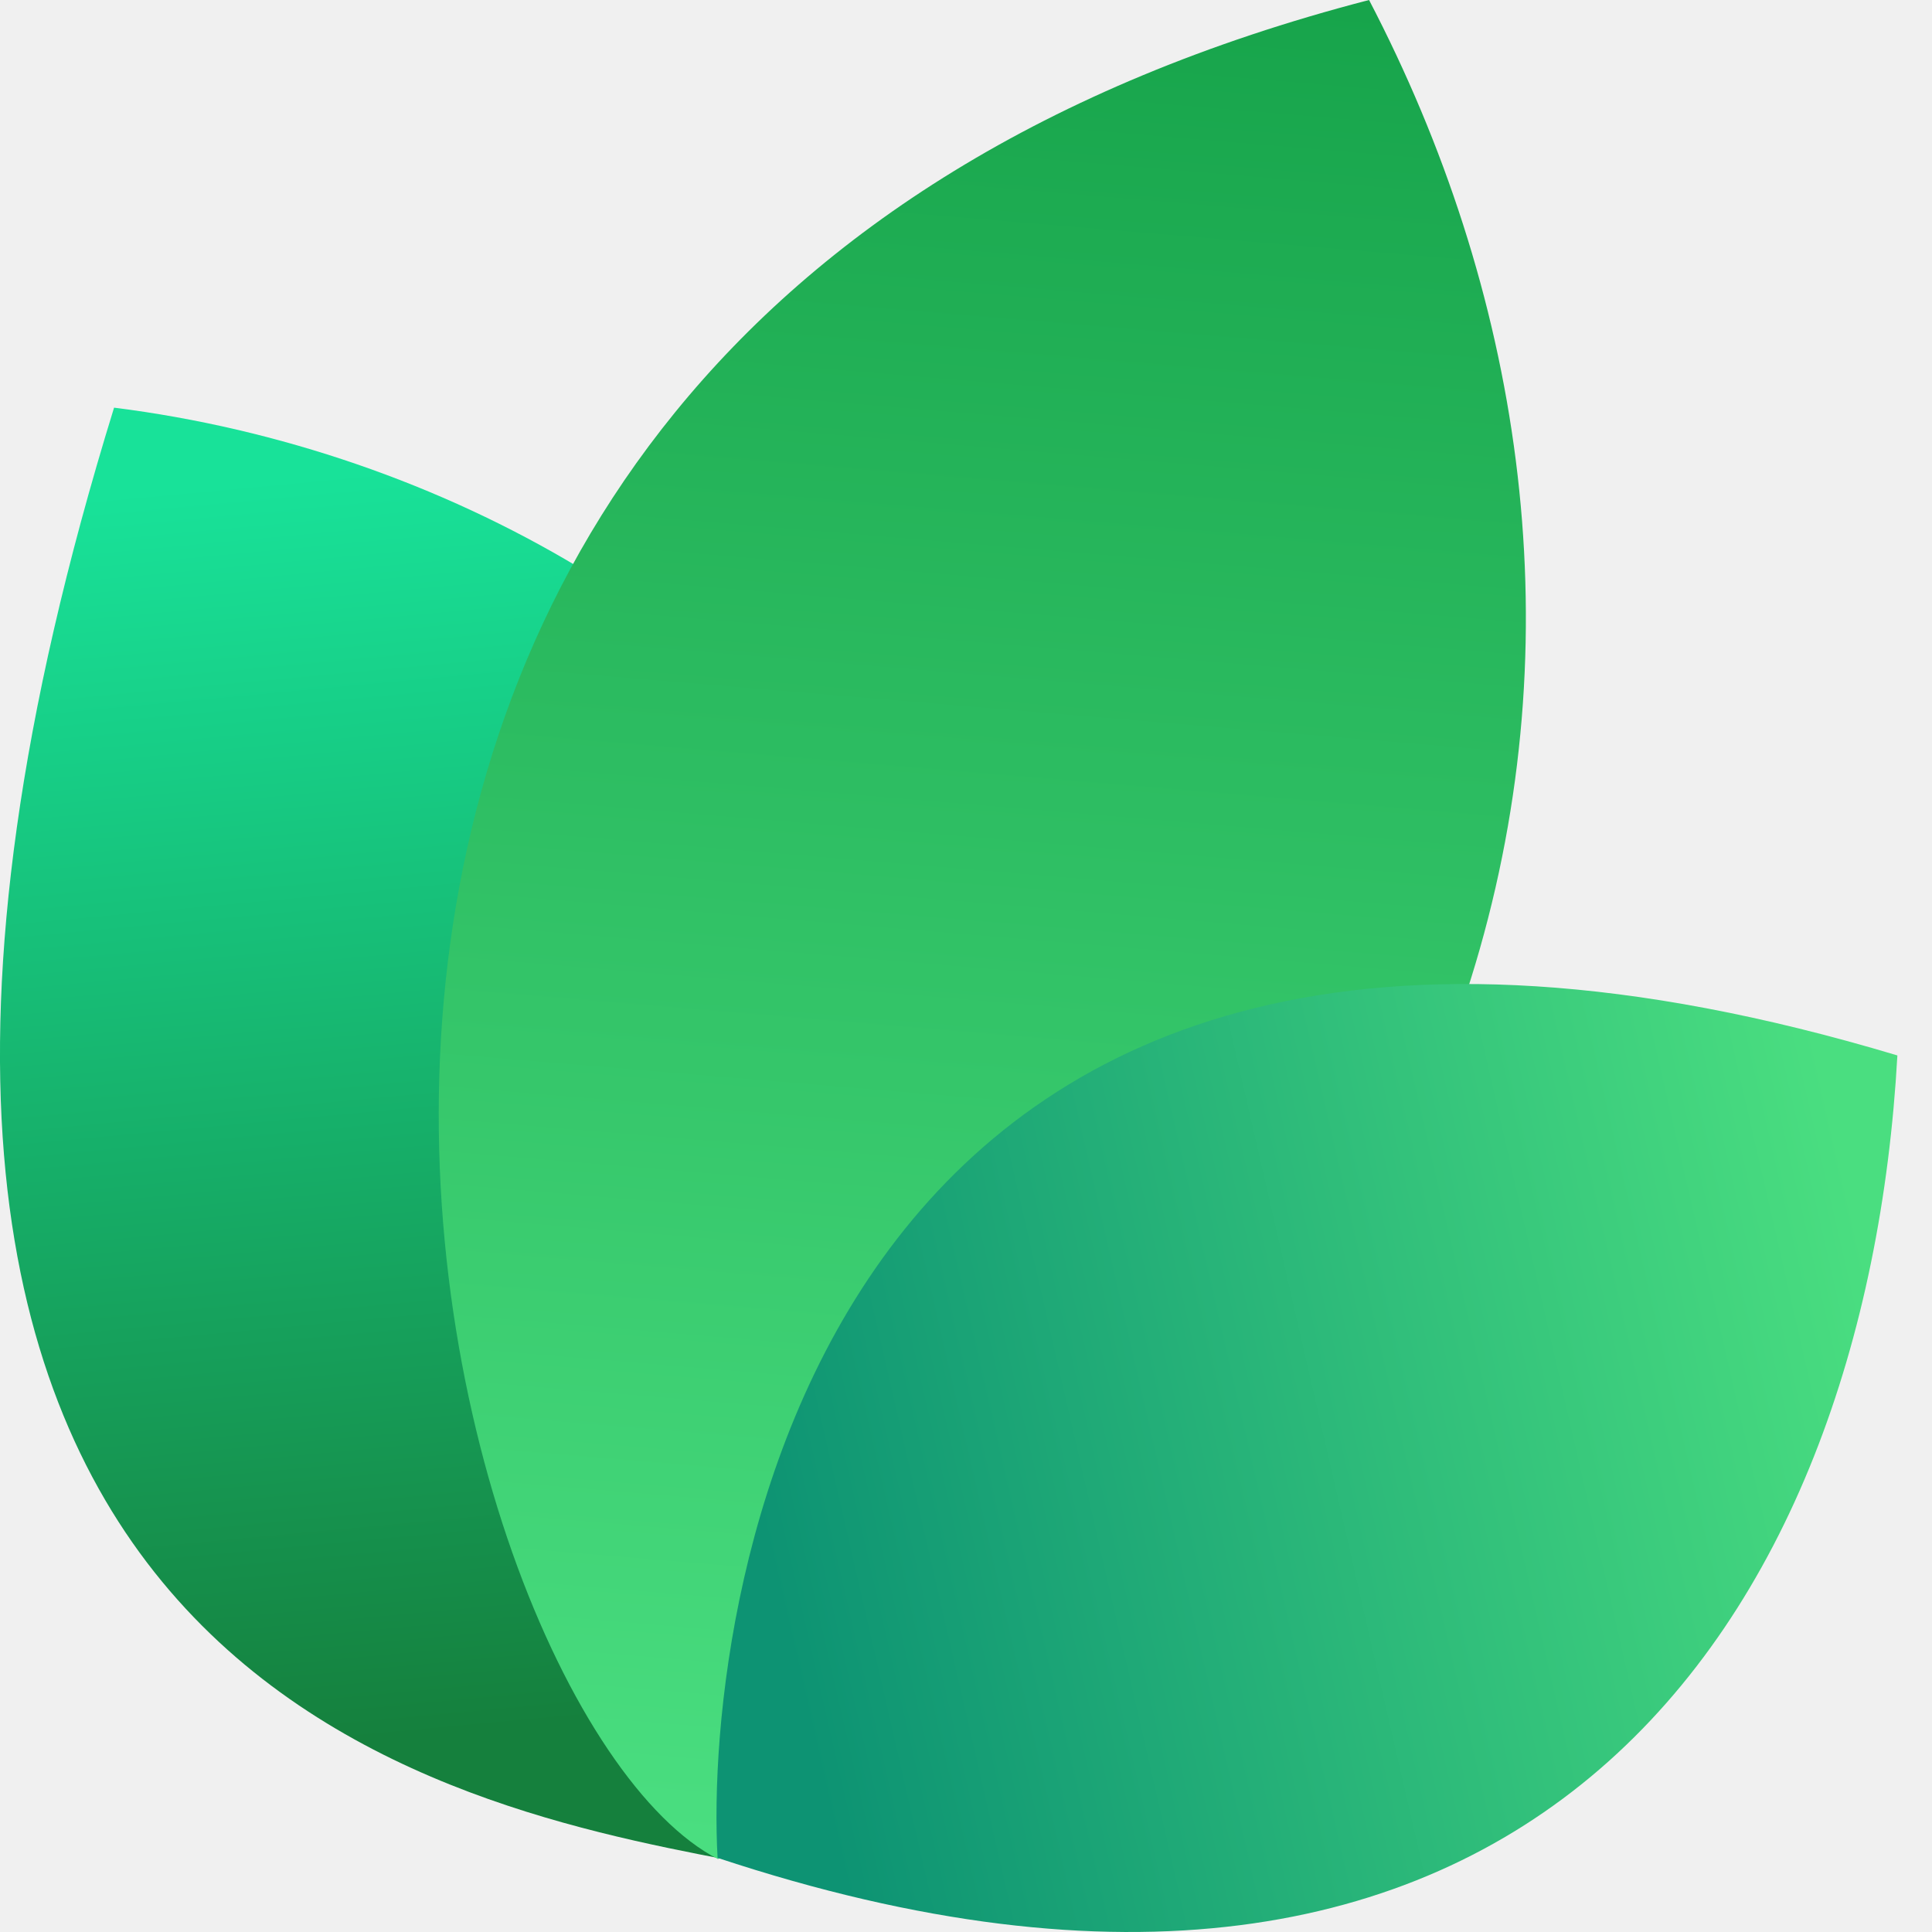
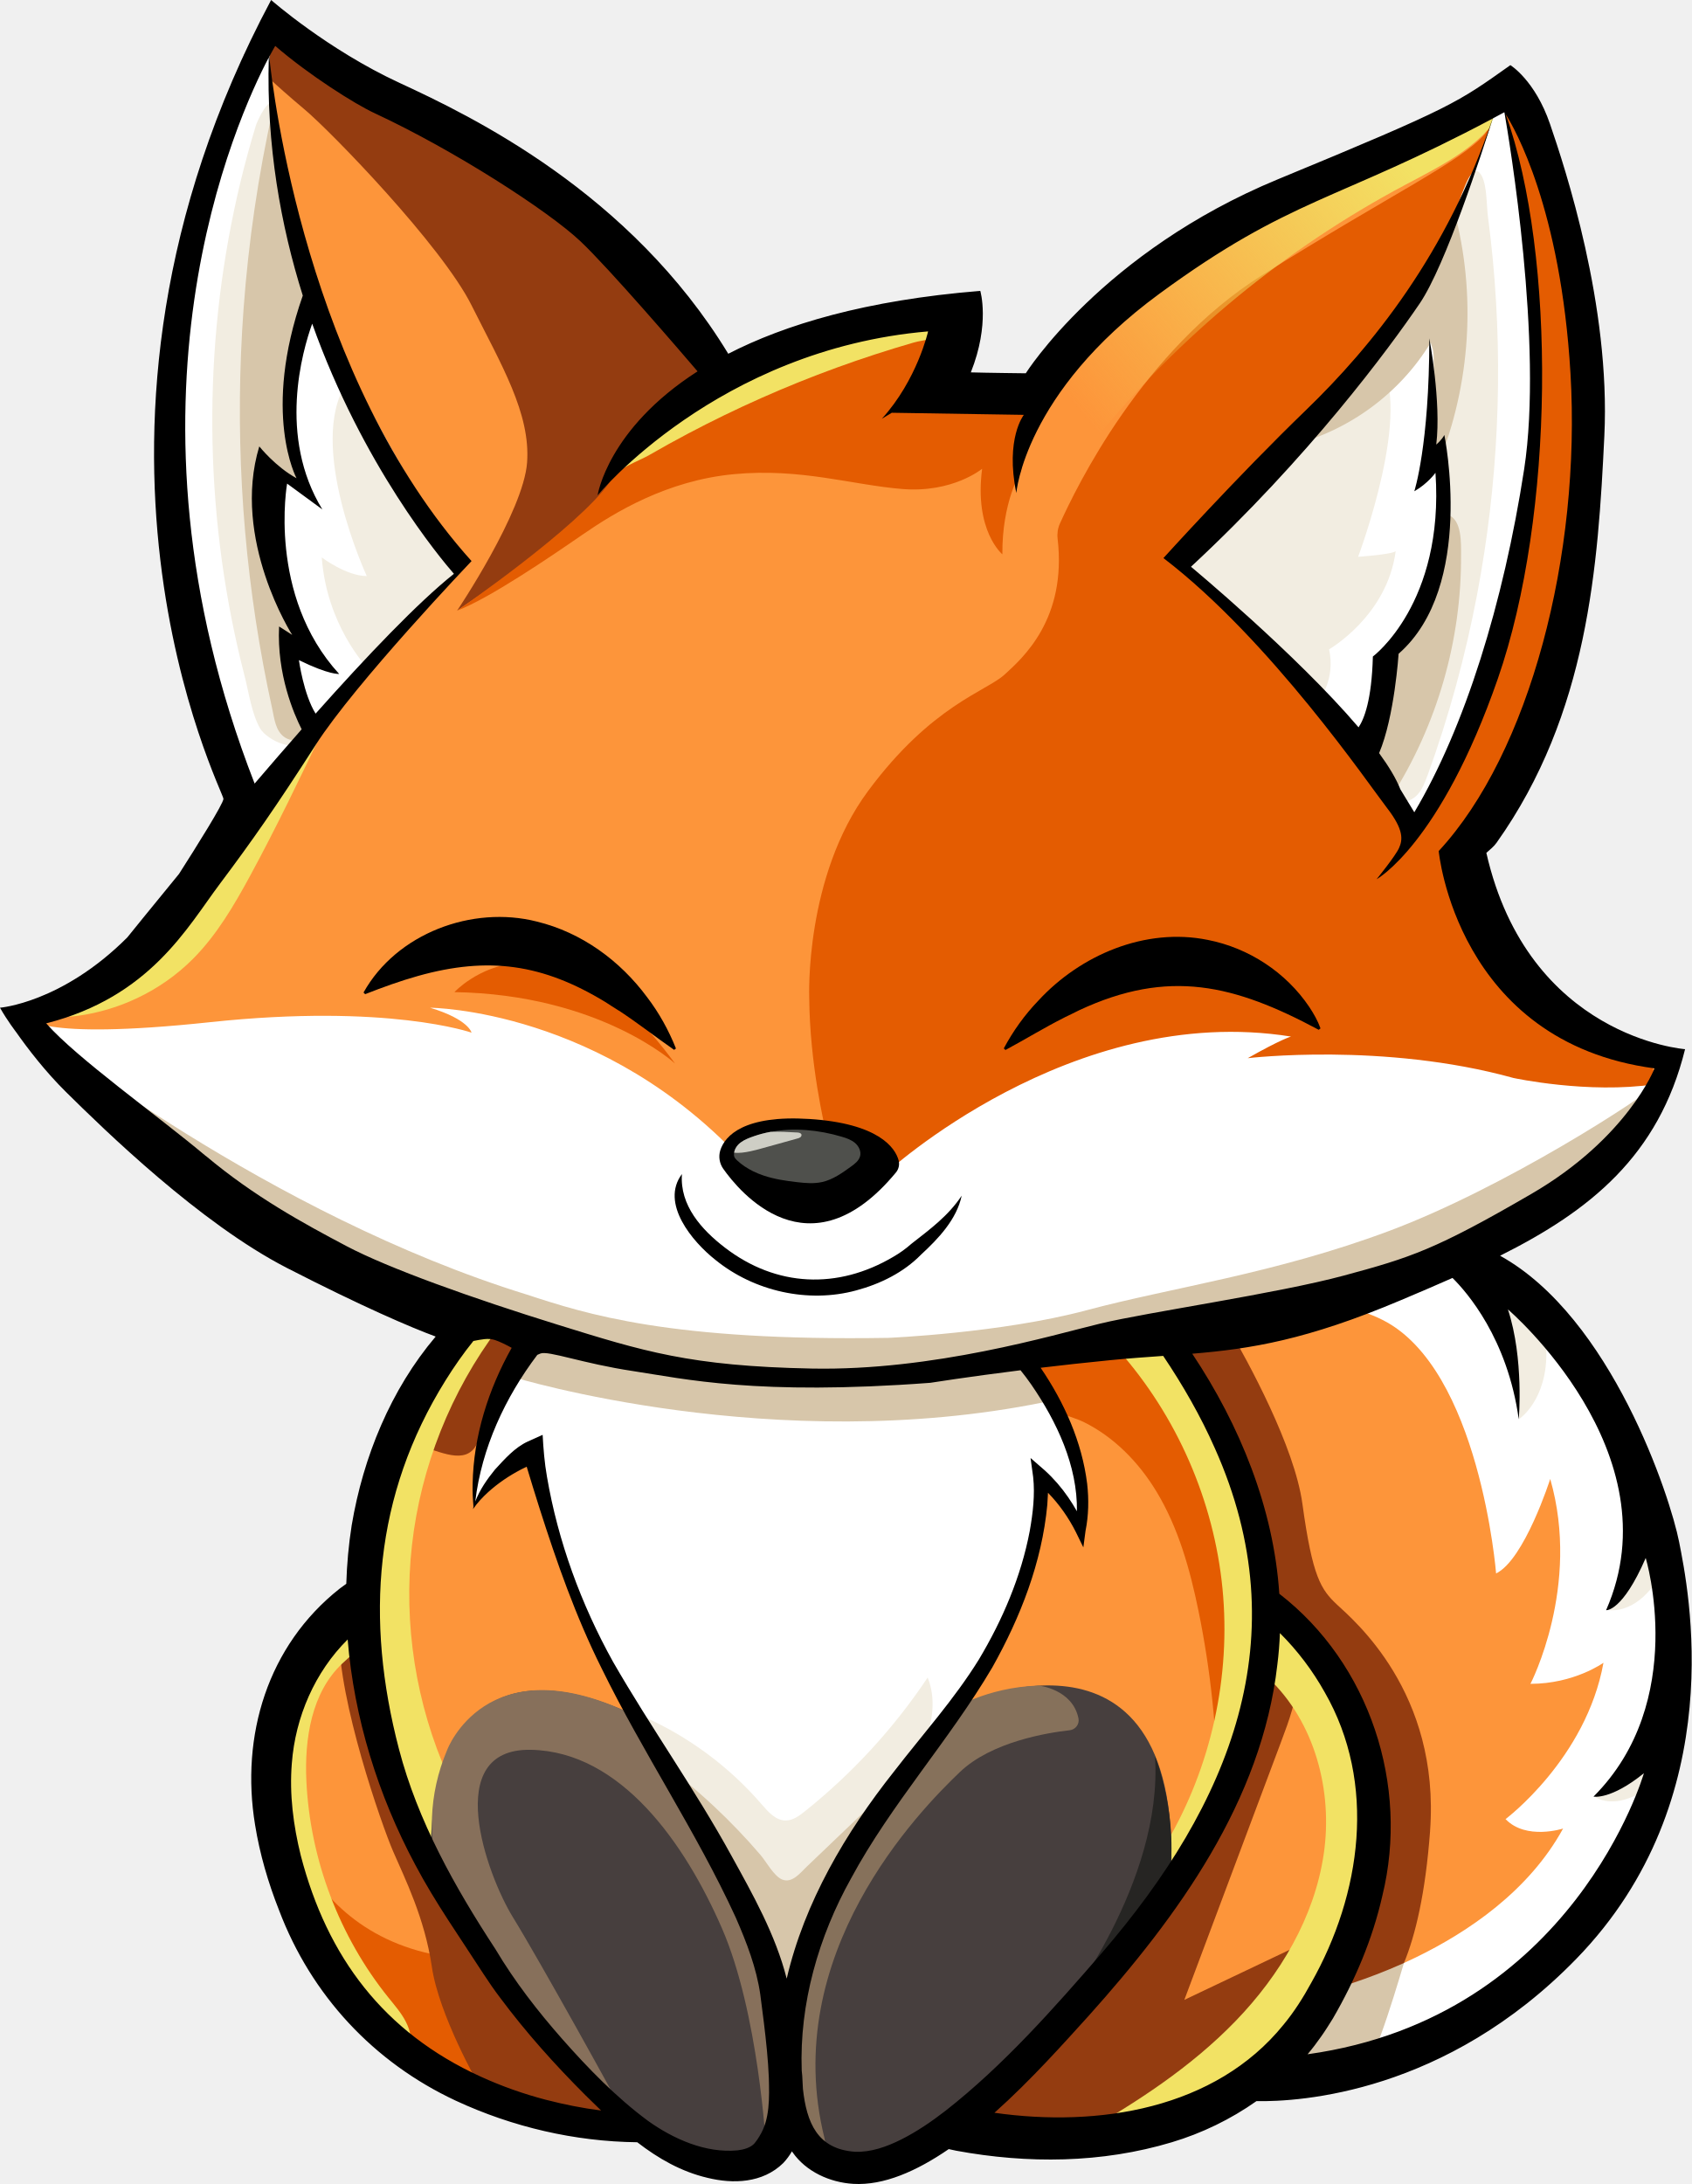
- <svg xmlns="http://www.w3.org/2000/svg" width="24" height="24" viewBox="0 0 24 24" fill="none">
-   <path d="M9.061 23.108C5.268 22.377 -3.391 20.627 1.417 5.064C9.634 6.099 16.973 14.064 9.061 23.108Z" fill="url(#paint0_linear_17557_2021)" />
-   <path d="M8.919 23.094C5.276 21.222 0.784 4.209 17.007 0C20.757 7.193 19.621 16.545 8.919 23.094Z" fill="url(#paint1_linear_17557_2021)" />
-   <path d="M8.914 23.079C8.735 19.882 10.159 9.085 23.57 13.111C23.181 20.123 18.984 26.418 8.914 23.079Z" fill="url(#paint2_linear_17557_2021)" />
+ <svg xmlns="http://www.w3.org/2000/svg" data-name="Camada 1" id="Camada_1" style="max-height: 500px" viewBox="260.56 154.27 558.89 721.45">
  <defs>
-     <linearGradient id="paint0_linear_17557_2021" x1="3.776" y1="5.916" x2="5.232" y2="21.559" gradientUnits="userSpaceOnUse">
-       <stop stop-color="#18E299" />
-       <stop offset="1" stop-color="#15803D" />
-     </linearGradient>
-     <linearGradient id="paint1_linear_17557_2021" x1="12.171" y1="-0.718" x2="10.19" y2="22.983" gradientUnits="userSpaceOnUse">
-       <stop stop-color="#16A34A" />
-       <stop offset="1" stop-color="#4ADE80" />
-     </linearGradient>
-     <linearGradient id="paint2_linear_17557_2021" x1="23.133" y1="15.353" x2="9.338" y2="18.52" gradientUnits="userSpaceOnUse">
-       <stop stop-color="#4ADE80" />
-       <stop offset="1" stop-color="#0D9373" />
+     <style>
+       .cls-1 {
+         fill: #e45c01
+       }
+ 
+       .cls-1,
+       .cls-2,
+       .cls-3,
+       .cls-4,
+       .cls-5,
+       .cls-6,
+       .cls-7,
+       .cls-8,
+       .cls-9,
+       .cls-10,
+       .cls-11,
+       .cls-12,
+       .cls-13,
+       .cls-14,
+       .cls-15,
+       .cls-16 {
+         stroke-width: 0px;
+       }
+ 
+       .cls-3 {
+         fill: #FD953A;
+       }
+ 
+       .cls-4 {
+         fill: none;
+       }
+ 
+       .cls-5 {
+         fill: #473f3e;
+       }
+ 
+       .cls-6 {
+         fill: #86715b;
+       }
+ 
+       .cls-7 {
+         fill: #fff;
+       }
+ 
+       .cls-8 {
+         fill: #f2ede1;
+       }
+ 
+       .cls-9 {
+         fill: #cecec5;
+       }
+ 
+       .cls-10 {
+         fill: #4f504c;
+       }
+ 
+       .cls-11 {
+         fill: #f2e264;
+       }
+ 
+       .cls-12 {
+         fill: url(#Gradiente_sem_nome_9);
+       }
+ 
+       .cls-13 {
+         fill: #262523;
+       }
+ 
+       .cls-14 {
+         fill: #d7c6aa;
+       }
+ 
+       .cls-15 {
+         fill: #87705b;
+       }
+ 
+       .cls-16 {
+         fill: #943c10;
+       }
+     </style>
+     <linearGradient gradientUnits="userSpaceOnUse" y2="201.23" x2="721.19" y1="298.81" x1="604.58" data-name="Gradiente sem nome 9" id="Gradiente_sem_nome_9">
+       <stop stop-opacity="0" stop-color="#f2e264" offset=".1" />
+       <stop stop-color="#f2e264" offset="1" />
    </linearGradient>
  </defs>
+   <g>
+     <path d="m809.92,514.53s-9.23,19.04-41.21,20.82c-31.98,1.78-76,6.03-92.66,5.69-16.66-.34-73.12,6.74-76.12,8.85-3.01,2.11-33.95,7.32-45.25,10.96-11.3,3.64-36.42,11.79-54.8,8.61-18.38-3.18-38.61-2.14-52.89-8.61s-54.5-24.32-66.52-27.3c-12.02-2.97-43.47-7.04-57.23-9.85s-44.92-18.12-44.92-18.12l-9.46-15.64,27.9-14.4s33.32-36.59,34.51-38.38,35.83-43.92,35.83-43.92l15.71-21.13,29.04-28.2.24-4.33s-8.33-10.31-10.91-14.28c-2.58-3.97-19.44-24.99-23.2-36.29-3.77-11.3-11.63-34.47-13.29-38.79-1.66-4.32-11.35-29.02-11.85-35.29s-1.56-12.16-1.92-15.88c-.36-3.72-1.45-29.18-1.45-29.18l3.22-6.85,18.44,9.52,69.76,44.18,49.98,52.8,8.63,9.37s30.34-14.28,41.8-16.66,13.09-2.68,13.09-2.68c0,0,4.16-.3,13.09-1.04,8.92-.74,8.03,16.21,4.76,22.16-3.27,5.95,17.85,5.5,17.85,5.5l13.98-6.4s33.02-35.55,52.21-44.33,63.51-31.68,70.21-34.21c6.69-2.53,24.69-12.89,26.18-13.59s4.31-10.07,11.3,2.43c6.99,12.49,13.24,35.25,13.39,35.7s9.37,76.01,9.37,76.01c0,0-3.12,24.44-6.4,39.67s-12.94,54.94-16.06,62.67c-3.12,7.73-6.54,15.69-11.6,22.87-5.06,7.18-9.37,13.13-4.76,26.22,4.61,13.09,21.47,32.72,28.66,38.23,7.19,5.5,16.86,8.63,22.81,11.01,5.95,2.38,12.72,1.61,12.72,1.61l-2.16,10.44Z" class="cls-3" />
+     <path d="m436.07,598.42s-19.52,26.08-18.88,52.65c0,0,8.89-13.95,18.4-16.94,0,0,5.54,17.51,7.87,26.44s20.12,49.12,29.87,64.53c9.75,15.41,33.9,58.37,37.6,68.71l3.7,10.34s7.43,15.75,5.67,35.23c-1.77,19.47,1.86,22.41-5.08,27.17-6.94,4.76-25.19,4.36-37.68-3.17-12.49-7.54-42.84-41.88-60.09-68.64-17.25-26.76-41.45-74.95-35.7-116.8,5.75-41.85,22.81-83.3,33.52-86.67,10.71-3.37,20.82,7.14,20.82,7.14Z" class="cls-3" />
+     <path d="m569.57,860.66s-51.91,26.67-48.43-17.68c3.48-44.35,13.59-68.34,26.75-85.96,13.15-17.62,44.27-57.06,51.21-78.08,6.94-21.02,5.55-36.69,5.55-36.69,0,0,10.78,12.07,12.28,16.15,1.5,4.08,2.52-8.46,1.47-12.38-1.06-3.92-11.37-33.81-15.53-38.87-4.16-5.06,16.56-8.33,16.56-8.33l27.91-.4s8.58,13.54,11.75,18.44c3.17,4.9,18.1,34.22,18.64,47,.54,12.78,3.37,43.93,0,52.26-3.37,8.33-27.04,60.22-43.21,79.27-16.17,19.05-47.31,53.54-51.59,57.97s-13.36,7.29-13.36,7.29Z" class="cls-3" />
+     <path d="m580.26,853.96s70.11-64.82,84.51-105.75c14.4-40.93,18.66-61.07,18.66-61.07,0,0,26.15,26.04,27.72,38.31,1.57,12.27,4.43,64.38-2.68,75.86-7.11,11.48-22.55,28.58-29.11,37.19-6.56,8.6-39.61,20.53-55.97,22.17-16.36,1.63-43.14-6.7-43.14-6.7Z" class="cls-3" />
+     <path d="m467.88,855.69s-84.56,8.98-115.8-87.1c0,0-15.47-64.73,25.88-81.45,0,0,3.72,56.16,39.2,109.12,0,0,46.04,53.27,50.72,60.84" class="cls-3" />
+     <path d="m534.34,531.47c-.21-.47-.36-.96-.49-1.46-1.03-4.17-5.78-24.49-5.95-46.22,0,0-1.58-39.86,19.44-68.22,21.02-28.36,39.07-32.92,45.12-38.48,5.87-5.39,20.6-18.24,17.5-44.88-.2-1.7.05-3.43.76-4.99,5.38-11.9,27.32-57.25,66.73-82.01,43.23-27.17,65.84-37.48,73.78-46.8.25-.29,2.86-6.64,3.09-6.92,4.33-5.24,10.25,1.68,13.29,7.77,5.25,10.53,11.3,24.47,12.28,34.45,1.78,18.15,11.6,68.32,3.57,102.58-7.64,32.6-22.29,75.12-37.02,97.62-1.42,2.17-1.9,4.82-1.29,7.34,3.76,15.66,12.96,46.78,53.78,59.25.63.19,1.25.43,1.83.75.22.12.5.26.84.41,5.38,2.41,7.12,9.2,3.7,14-9.96,13.96-28.66,35.67-44.53,46.63-.75.52-1.57.91-2.44,1.18-18.5,5.83-120.38,32.89-143.55,36.36-23.58,3.54-69.56-43.36-80.43-68.33Z" class="cls-1" />
+     <path d="m483.57,505.6s-24.69-22.81-72.88-23.6c0,0,30.94-33.72,72.88,23.6Z" class="cls-1" />
+     <path d="m341.08,172.49s11.01,10.34,19.93,17.78c8.92,7.44,45.52,45.22,55.33,64.85,9.82,19.63,19.54,35.7,18.35,51.96s-23.1,48.89-23.1,48.89l94.11-64.59-18.44-29.32-54.54-51.76-69.22-37.81-14.22-9.2-8.19,9.2" class="cls-16" />
+     <path d="m597.81,310.05s-6.25,9.92-6.1,27.33c0,0-9.37-7.73-6.69-28.26,0,0-9.67,8.03-26.33,6.69-16.66-1.34-33.47-6.99-55.63-4.91-22.16,2.08-39.42,12.64-49.98,19.93-10.56,7.29-31.09,21.27-41.5,25.14,0,0,40-27.46,50.49-42.54,10.49-15.07,37.46-49.19,96.17-55.14l22.21-.1-11.7,25.68,34.71-.4-5.65,26.57" class="cls-1" />
+     <path d="m418.82,801.6l24.99,30.34,24.99,24.1-31.83-2.38-63.66-41.41-24.69-63.3,3.27-5.35s6.25,56.23,66.93,58.01" class="cls-1" />
+     <path d="m418.72,842.95s-13.14-22.91-15.49-38.97c-2.35-16.06-8.9-29.15-12.77-38.08s-18.15-49.98-17.85-71.69l7.85-3.87s4.59,48.44,22.76,79.5c18.18,31.06,51.92,77.25,62.5,84.12s-47-11.01-47-11.01Z" class="cls-16" />
+     <path d="m681.03,688.85c5.94,4.31,8.47,12.14,8.23,19.47-.24,7.33-2.85,14.35-5.43,21.22-10.67,28.45-21.34,56.9-32.01,85.36,18.06-8.59,36.11-17.17,54.17-25.76-3.88,25.21-20.64,48.09-43.51,59.38-12.34,6.09-26.01,8.88-39.58,11.19-7.15,1.21-14.39,2.31-21.62,1.73-7.23-.58-14.52-3-19.77-8.01,9.66-10.31,19.32-20.61,28.98-30.92,8.44-9,18.34-17.64,25.84-27.38,14.99-19.47,26.22-42.76,34.26-65.87,4.57-13.16,8.08-26.69,10.44-40.42Z" class="cls-16" />
+     <path d="m642.61,646.97c7.25,11.98,11.08,25.71,13.89,39.43,4.01,19.58,6.11,39.54,6.26,59.53,16.75-26.73,21.61-60.63,13.03-91-4.67-16.52-13-31.72-21.26-46.77-2.26-4.11-4.81-8.5-9.1-10.4-2.91-1.29-6.22-1.24-9.4-1.07-12.1.64-24.13,2.6-35.8,5.85-1.99.55,5.99,14.79,7.03,15.93,2.94,3.2,7.44,3.64,11.25,5.51,10.12,4.96,18.3,13.41,24.09,22.98Z" class="cls-1" />
+     <path d="m400.4,632.29c-2.68-.76-5.61-1.7-7.03-4.09-2.04-3.42.05-7.72,2.12-11.13,5.9-9.73,12.28-19.92,22.37-25.19,3.18-1.66,6.83-2.78,10.35-2.1s6.78,3.58,6.96,7.16c.22,4.44-3.86,7.69-6.95,10.88-6.42,6.63-6.74,13.82-9.51,22-3,8.88-11.64,4.34-18.3,2.46Z" class="cls-16" />
+     <path d="m396.52,762.58c.25,4.94,6.94,7.61,11.29,5.24,4.35-2.37,6.12-7.9,5.63-12.83-.49-4.92-2.79-9.45-4.82-13.97-10.68-23.74-14.86-50.36-11.97-76.23,2.89-25.87,12.84-50.91,28.5-71.71-7.45,1.36-14.15,5.65-19.38,11.12-5.23,5.48-9.11,12.1-12.41,18.91-11.35,23.38-16.45,49.76-14.62,75.69,1.82,25.93,10.56,51.33,25.07,72.9" class="cls-11" />
+     <path d="m378.71,692.16c1.43,1.87,1.01,4.64-.25,6.63-1.26,1.99-3.18,3.44-4.89,5.06-10.14,9.6-12.45,24.88-11.79,38.83,1.23,25.92,10.9,51.38,27.2,71.58,2.03,2.52,4.18,4.98,5.65,7.85,1.48,2.87,2.24,6.28,1.3,9.37-31.45-24-50.02-63.96-48.09-103.47.36-7.39,1.43-14.88,4.55-21.6,3.12-6.71,8.51-12.62,15.49-15.09,3.55-1.25,7.56-1.56,11.03-.1s6.19,4.94,6.08,8.7" class="cls-11" />
+     <path d="m679.57,708.58c15.35,14.52,21.38,37.27,18.3,58.18-3.09,20.91-14.44,39.96-29.14,55.15-14.69,15.19-32.62,26.85-50.99,37.31,24.81,1.13,49.77-8.81,67.6-26.1,17.83-17.29,28.47-41.58,29.94-66.38,1.47-24.79-6.08-49.89-20.29-70.26-2.1-3.01-4.61-6.12-8.17-7.04-3.56-.92-8.12,1.69-7.7,5.34" class="cls-11" />
+     <path d="m629.99,600.2c19.36,21.8,31.6,49.82,34.44,78.83,2.84,29.02-3.74,58.88-18.51,84.01-1.51,2.57-3.08,5.96-1.21,8.29,1.42,1.78,4.26,1.8,6.23.65s3.26-3.14,4.47-5.07c6.83-10.98,13.04-22.41,17.44-34.57,8.03-22.21,9.78-46.65,4.98-69.77-4.8-23.12-16.13-44.85-32.34-62.03-1.55-1.64-3.23-3.3-5.37-4.01s-4.87-.19-6,1.77" class="cls-11" />
+     <path d="m324.43,470.9c7.75-7.83,13.4-17.46,18.66-27.14,8.77-16.13,16.69-32.71,24.61-49.27-20.31,16.62-32.41,41.09-49.86,60.69-9.45,10.61-20.5,19.78-32.65,27.13-2.05,1.24-5.81,2.27-5.26,5.24.59,3.17,4.09,2.58,6.38,2.27,6.75-.93,13.36-2.9,19.52-5.82,6.89-3.25,13.23-7.68,18.59-13.09Z" class="cls-11" />
+     <path d="m462.39,312.23c9.88-16.88,25.42-30.03,42.83-38.95,17.41-8.92,36.66-13.8,56.03-16.46,3.35-.46,6.91-.83,10.01.53,2.82,1.23,5.57,4.41,2.75,6.74-2.49,2.05-8.47,2.43-11.55,3.32-8.59,2.48-17.1,5.25-25.51,8.31-16.81,6.12-33.2,13.4-49.02,21.75-4.35,2.3-8.66,4.68-12.92,7.14-3,1.73-10.91,4.68-12.64,7.62Z" class="cls-11" />
+     <path d="m597.87,308.22c3.14,3.76,9.14,3.89,13.51,1.68,4.37-2.22,7.52-6.21,10.61-10.01,28.19-34.68,63.4-63.64,102.88-84.59,12.92-6.86,27.3-13.88,33.32-27.21-27.86,9.81-55.88,19.69-81.67,34.1-14.91,8.33-28.98,18.16-41.96,29.26-11.36,9.71-26.04,21.51-32.89,35.04-3.03,5.98-8.97,15.51-3.79,21.72Z" class="cls-12" />
+     <path d="m576.74,717.91s73.72-35.45,70.75,54.46c0,0-9.13,24.13-29.09,43.8-19.96,19.67-33.54,34.97-52.12,44.48-18.59,9.51-49.68,17.76-45.22-19.67,4.46-37.43,14.46-68.06,31.88-91.28,17.41-23.22,23.81-31.79,23.81-31.79Z" class="cls-5" />
+     <path d="m402.95,767.09s-4.16-77.94,64.85-47.3c0,0,24.61,37.2,30.65,48.62,6.04,11.42,17.64,35.69,19.33,50.16,1.68,14.47,4.38,35.03-.64,43.39-5.01,8.36-19.15,11.37-24.94,7.82-5.79-3.55-33.31-19.43-50.58-41.82-17.26-22.39-38.67-60.87-38.67-60.87Z" class="cls-5" />
+     <path d="m574.9,719.2s11.11-7.54,28.76-8.13c0,0,11.21,1.12,13.19,10.84.39,1.9-.98,3.71-2.9,3.92-7.39.82-25.82,3.81-36.27,13.8-13.29,12.69-59.89,60.2-44.72,121.03l1.09,6.29s-22.21-23.01-7.34-66.64c14.87-43.63,48.19-81.11,48.19-81.11" class="cls-6" />
+     <path d="m513.62,863.48s-2.38-44.33-14.58-72.29c-12.2-27.96-33.32-58.31-63.07-58.9-29.75-.59-14.58,41.35-5.95,55.33,8.63,13.98,34.51,60.69,37.19,66.04-5.44-4.71-84.49-60.98-58.9-121.38,0,0,12.79-34.2,59.5-12.49,0,0,24.62,37.8,28.11,44.08,3.49,6.27,20.13,33.21,22.49,50.05,2.36,16.84,3.84,38.26-4.78,49.56Z" class="cls-15" />
+     <path d="m642.13,734.42s8.38,20.08,4.36,43.09c-3.34,19.12-35.3,41.07-35.3,41.07,0,0,33.72-42.36,30.94-84.16Z" class="cls-13" />
+     <path d="m269.74,490.26s1.73,7.91,60.33,1.66c58.61-6.25,86.27,3.47,86.27,3.47,0,0-.89-4.36-13.68-8.23,0,0,57.42.3,104.12,51.47l46.11,3.47s61.58-57.02,134.17-45.42c0,0-3.27.89-14.28,7.14,0,0,44.92-5.35,87.76,6.54,0,0,24.69,5.35,46.71,2.08,0,0-3.67,13.98-11.21,21.12-7.54,7.14-37.33,27.96-50.59,34.21-13.27,6.25-68,19.83-87.84,24.54-19.83,4.71-65.84,11.45-76.95,13.44-11.11,1.98-42.94,7.24-70.01,3.97-27.07-3.27-91.33-16.36-121.67-27.67-30.34-11.3-78.54-51.17-95.49-65.74-16.96-14.58-23.74-26.05-23.74-26.05Z" class="cls-7" />
+     <path d="m436.87,596.19s-20.61,26.62-19.68,54.89c0,0-.39,1.41,2.23-2.79,2.62-4.2,18.74-14.46,18.74-14.46,0,0,2.81,13.36,4.96,22.91,2.15,9.54,15.17,42,16.96,45.4s23.2,40.04,27.58,47.51c4.38,7.46,23.89,40.22,26.27,48.7,2.38,8.48,5.65,19.19,5.65,20.23s17.4-45.22,17.4-45.22c0,0,22.56-31.22,27.86-39.63,5.31-8.41,24.66-33.71,29.23-45.3s8.21-26.22,9.69-32.6c1.49-6.37.5-13.96.5-13.96,0,0,11.72,11.67,12.68,16.55.96,4.87,3.55-9.13-1.84-24.88-5.39-15.76-18.75-30.31-18.75-30.31l-159.48-7.01Z" class="cls-7" />
+     <path d="m412.87,339.6s-58.35-83.06-62.47-146.17l-1.13-28.36s-17.41,35-20.39,48.69c-2.97,13.68-9.82,62.47-9.82,77.35s-2.97,40.85,0,53.45c2.97,12.59,16.36,60.11,19.39,69.12,3.03,9.01,12.15,0,12.15,0l30.64-37.93,28.86-30.34,2.33-3.07.45-2.73Z" class="cls-7" />
+     <path d="m649.77,340.79s24.99,22.41,27.77,25.68,19.73,23.1,23.2,27.37c3.47,4.26,14.68,16.66,15.37,17.45.69.79,10.71,15.07,11.3,15.57s2.58.3,6.64-7.73c4.07-8.03,11.8-24.89,12.4-26.48.59-1.59,12-30.64,12.49-34.51.5-3.87,3.87-22.11,4.36-24.79s3.17-21.02,3.57-26.18c.4-5.16,1.19-12.1,1.49-18.05.3-5.95.59-12.49,0-16.56-.59-4.07-.99-15.67-1.09-20.13-.1-4.46-1.19-14.78-1.59-16.86-.4-2.08-1.49-12.99-1.88-14.97-.4-1.98-4.17-21.62-4.26-22.71-.09-1.09-2.97-10.21-2.97-10.21l-2.48,4.96-7.93,22.31s-10.11,24-12.1,27.47c-1.98,3.47-4.86,8.83-8.13,12.99-3.27,4.16-24.59,28.46-27.17,31.63-2.58,3.17-12.89,14.68-15.77,17.06-2.88,2.38-33.22,36.69-33.22,36.69Z" class="cls-7" />
+     <path d="m715.91,273.38l-66.14,65.23,6.64,7.34,40.06,39.47s5.35-6.94,3.17-16.66c0,0,19.24-11.01,22.01-32.48,0,0,.34.94-12.42,1.93,0,0,18.76-49.74,6.66-64.83" class="cls-8" />
+     <path d="m806.35,518.89s-34.32,41.65-66.54,53.15c-32.22,11.5-76.45,17.2-92.22,22.28-15.77,5.08-35.53,3.5-47.66,7.46-12.13,3.97-35.65,5.95-42.34,7.14-6.68,1.19-59.33-1.59-59.38-1.59s-1.25-.4-1.25-.4l-51.17-8.53-59.5-21.22-62.5-32.92-50.15-48.89s75.36,60.15,161.04,86.57c19.44,6.35,47.2,15.46,119.39,14.27,0,0,37.29-1.58,65.45-9.12,28.16-7.54,62.17-12.05,100.1-26.25,37.93-14.21,84.07-43.98,90.29-49.9,6.22-5.93-3.57,7.93-3.57,7.93Z" class="cls-14" />
+     <path d="m442.82,596.23c67.01,8.75,145.47,8.14,152.02,5.76,6.54-2.38,10.71,15.47,10.71,15.47-89.25,18.15-175.22-8.23-175.22-8.23,0,0,.3-14.59,12.49-12.99Z" class="cls-14" />
+     <path d="m488.88,746.03c6.19,11.74,14.77,22.22,25.06,30.61,3.33,2.71,7.48,5.35,11.63,4.27,3.09-.8,5.29-3.45,7.26-5.96,6.97-8.82,13.94-17.65,20.9-26.47,4.58-5.8,9.22-11.69,12.13-18.49,2.91-6.8,3.95-14.72,1.17-21.57-11.16,16.72-24.91,31.7-40.62,44.23-1.85,1.48-3.92,2.99-6.29,2.99-3.26,0-5.74-2.8-7.87-5.27-10.79-12.54-24.42-22.62-39.57-29.26,1.91,7.88,4.47,14.44,9.35,20.92,1.42,1.9,4.53,4.47,6.85,4Z" class="cls-8" />
+     <path d="m344.96,196.12c.55-1.82,3.34-7.82,5.24-7.94,2.31-.14,1.6,6.63,1.86,8.93,1.53,13.29-.54,26.7-2.01,39.99-2.98,26.85-3.52,53.97-1.66,80.92.93,13.54,2.47,27.03,4.62,40.43,1.07,6.7,2.29,13.37,3.67,20.02,1.09,5.28,4.5,12.87,3.95,18.22-.79,7.53-11.89,2.12-14.14-1.8-2.81-4.89-3.74-11.97-5.15-17.41-1.62-6.29-3.06-12.63-4.31-19.01-4.99-25.4-7.04-51.36-6.13-77.23.91-25.86,4.77-51.62,11.61-76.58.78-2.86,1.61-5.71,2.47-8.54Z" class="cls-8" />
+     <path d="m477.83,735.55c4.38,7.85,8.76,15.71,13.14,23.56,11.6,20.8,23.26,41.71,31.31,64.13-.77-16.23,6.3-31.84,14.91-45.62,8.61-13.78,18.95-26.55,25.97-41.21-12.05,11.51-24.1,23.03-36.14,34.54-2.09,2-4.79,5.55-8.07,4.19-2.73-1.14-5.24-5.88-7.14-8.11-4.82-5.63-9.95-10.99-15.36-16.05-2.94-2.75-5.97-5.42-9.07-7.99-1.21-1-9.54-6.23-9.54-7.43Z" class="cls-14" />
+     <path d="m364.94,395.83c3.12,2.69-6.48,4.52-10.22,2.07-3.19-2.09-3.51-6.25-4.26-9.64-1.06-4.83-2.05-9.68-2.95-14.54-7.19-38.67-9.35-78.26-6.48-117.48,1.62-22.08,4.83-44.04,9.64-65.65,2.87,21.46,7.93,42.61,15.04,63.06,0,0-5.88,9.3-7.53,18.13-1.65,8.83.61,39.27,3.11,43.83,2.5,4.56-12.04-7.93-12.04-7.93,0,0,3.84,47.1,11.41,57.02,7.57,9.92-4.03,4.56-4.03,4.56,0,0,4.5,23.3,8.3,26.57Z" class="cls-14" />
+     <path d="m732.09,410.58c-.8,2.2-1.65,4.45-3.23,6.18s-4.06,2.83-6.29,2.13c-2.3-.73-3.71-3.19-3.93-5.59-.22-2.41.52-4.79,1.27-7.08,5.62-17.25,12.57-34.17,15.74-52.03,4.3-24.27,1.43-49.15.48-73.78-.67-17.48-.31-35.3,4.22-52.3,1.17-4.4,2.62-8.73,4.4-12.92,1.2-2.83,3.3-6.71,5.37-2.71,1.75,3.4,1.52,9.75,2.03,13.55.61,4.63,1.14,9.28,1.58,13.93,3.5,36.89,1.73,74.27-5.18,110.67-3.87,20.38-9.36,40.46-16.44,59.97Z" class="cls-8" />
+     <path d="m733.23,267.41c-10.24,16.96-27.5,29.53-46.79,34.08,4.56-5.62,9.13-11.24,13.69-16.86,15.04-18.52,30.17-37.17,41.49-58.17,6.77,27.56,4.32,57.31-6.89,83.39-.19-12.79-.39-25.59-.58-38.38-.02-1.49-.51-2.63-.93-4.06Z" class="cls-14" />
+     <path d="m743.24,337.71c.17,28.02-7.9,56.03-22.95,79.67-2.27-2.81-4.57-5.66-6.08-8.94-1.52-3.28-2.21-7.09-1.12-10.54.97-3.08,3.24-5.61,4.36-8.64,1.72-4.62.6-9.79,1.22-14.68.9-7.15,5.4-13.24,9.49-19.17,4.09-5.93,8.06-12.59,7.66-19.78-.16-2.91-3-13.34,3.09-11.29,4.7,1.58,4.32,9.57,4.34,13.38Z" class="cls-14" />
+     <path d="m381.54,374.41s-13.04-13.68-14.68-36c0,0,8.13,6.15,14.87,6.15,0,0-20.14-43.5-6.59-63.93l38.12,61.85-31.73,31.93Z" class="cls-8" />
+     <path d="m646.5,592.32s67.19-7.03,94.83-22.85c0,0,19.41,6.54,24.96,13.67,5.55,7.14,28.16,35.7,32.13,43.63,3.97,7.93,13.88,31.73,13.88,36.1s5.16,53.15,3.17,59.89c-1.98,6.74-10.71,27.77-11.5,34.11-.79,6.35-15.87,34.11-24.2,40.46-8.33,6.35-35.3,21.42-39.67,25.39-4.36,3.97-17.45,11.9-29.75,14.28-12.3,2.38-35.29,3.98-35.29,3.98,0,0,22.6-17.86,26.96-29.76,4.36-11.9,12.26-24.94,12.48-38.85.22-13.91-.48-30.67-2.51-37.96-2.03-7.29-4.21-18.19-12.79-29.19-8.58-11-20.38-19.35-20.38-19.35,0,0-1-26.58-5.36-39.27-4.36-12.69-12.3-26.86-17.06-35.84-4.76-8.98-9.92-18.45-9.92-18.45Z" class="cls-7" />
+     <path d="m696.55,812.5s57.81-12.92,80.4-54.2c0,0-12.2,3.97-19.01-3.12,0,0,26.63-19.94,32.35-51.64,0,0-9.65,6.96-24.12,6.96,0,0,16.74-32.21,6.53-67.68,0,0-8.51,26.67-17.88,31.21,0,0-5.36-67.67-37.58-83.78-32.22-16.1-68.26,12.84-68.26,12.84,0,0,22.26,35.9,25.3,58.09,3.04,22.2,5.63,25.9,10.45,30.44,4.82,4.54,31.21,26.39,28.09,68.38-3.12,41.99-16.74,53.91-16.74,53.91l.47-1.42Z" class="cls-3" />
+     <path d="m725.98,797.19s-9.28,32.67-12.45,36.24-32.61,2.65-32.61,2.65l23.69-32.2,21.37-6.69Z" class="cls-14" />
+     <g>
+       <path d="m696.55,812.5l-.47,1.42s.58-.51,1.52-1.67c-.68.17-1.05.25-1.05.25Z" class="cls-16" />
+       <path d="m733,759.15c3.42-45.95-25.46-69.85-30.74-74.82s-8.1-9.02-11.43-33.3c-2.59-18.88-17.88-46.82-24.56-58.32-10.42,4.88-17.29,10.39-17.29,10.39,0,0,22.26,35.9,25.3,58.09,3.04,22.2,5.63,25.9,10.45,30.44,4.82,4.54,31.21,26.39,28.09,68.38-2.48,33.36-11.58,47.74-15.22,52.24,3.24-.81,14.19-3.87,26.78-9.53,3.78-9.16,7.09-22.92,8.63-43.57Z" class="cls-16" />
+     </g>
+     <path d="m762.32,623.11s9.64-6.27,9.09-23.11c-.56-16.85-4.53-13.48-4.53-13.48l-10.9-4.96,1.19,13.68s6.35,21.42,5.16,27.86" class="cls-8" />
+     <path d="m791.66,686.09s6.37,1.42,12.97-5.5c6.6-6.91,3.66-7.18,3.66-7.18l-2.32-6.38-5.07,5.91s-6.16,11.07-9.24,13.15" class="cls-8" />
+     <path d="m787.19,747.64s4.06,3.3,11.29.71c7.22-2.59,5.21-3.85,5.21-3.85l.63-5.42-5.77,2.43s-8.4,5.74-11.36,6.12" class="cls-8" />
+     <g>
+       <path d="m465.06,488.14c6.22,4.07,12.04,8.65,18.21,12.94l.6-.46c-2.4-6.03-5.58-11.78-9.53-16.95-8.93-12.07-21.65-21.38-36.4-24.97-21.39-5.46-46.42,3.96-57.28,23.43l.53.55c6.08-2.38,11.53-4.35,17.47-6.02,23.33-6.54,41.26-3.94,61.9,8.62.96.66,3.46,2.22,4.49,2.87Z" class="cls-2" />
+       <path d="m612.29,490.33c1.09-.52,3.74-1.79,4.79-2.34,29.61-13.82,51.3-8.47,79.14,6.46l.59-.48c-.92-2.55-2.25-4.86-3.72-7.09-7.67-11.38-19.94-19.47-33.53-22.13-20.62-4.18-42.06,4.97-55.99,20.09-4.51,4.68-8.33,10.03-11.39,15.75,0,0,.55.53.55.53,6.62-3.56,12.92-7.44,19.57-10.78Z" class="cls-2" />
+       <path d="m496.92,570.46c12.73,10.35,30.61,14.42,46.52,10.07,7.91-2.13,15.59-5.88,21.38-11.79,5.71-5.27,11.79-11.62,13.45-19.5-4.47,6.73-10.44,11.06-16.64,15.92-1.82,1.62-3.87,3.08-5.99,4.3-18.33,10.82-38.59,9.99-55.57-3.04-7.73-5.92-14.99-13.99-14.22-24.32-7.26,9.65,3.49,22.39,11.07,28.36Z" class="cls-2" />
+       <path d="m815.27,663.57c-2.91-14.84-22.34-74.11-59.13-94.49,29.63-14.82,52.4-32.96,61.11-68.23,0,0-51.76-3.77-65.65-64.85l1.79-1.59c.59-.53,1.13-1.12,1.59-1.76,30.29-42.61,33.53-91.58,35.6-134.39,2.08-43.14-12.99-88.55-17.95-103.03-4.96-14.48-13.09-19.44-13.09-19.44-17.65,12.49-18.64,13.68-76.75,37.68-58.11,24-83.35,64.11-83.35,64.11,0,0-13.24-.15-18.15-.3,6.4-16.06,3.12-26.92,3.12-26.92-37.99,3.07-64.61,11.18-83.26,20.77-32.44-53.36-84.86-78.5-108.62-89.49-23.8-11.01-42.4-27.37-42.4-27.37-76.62,143.69-15.75,261.49-15.75,263.87,0,1.59-8.83,15.67-14.69,24.83-9.56,11.62-16.08,19.76-17.09,20.98-21.62,21.62-42.04,23.2-42.04,23.2,2.36,4.21,5.31,8.04,5.31,8.04h0c3.89,5.53,9.67,13.06,16.46,19.77,12.64,12.49,44.33,43.43,73.03,58.16,25.02,12.83,40.77,19.57,49.13,22.66-14.86,17.54-23.94,39.77-27.74,62.33-1.01,6.4-1.59,12.86-1.79,19.34-.74.51-1.46,1.04-2.16,1.58-23.88,18.85-32.81,48.64-27.97,78.07,1.55,9.63,4.33,19.11,7.91,28.16,10.63,28.1,31.23,50.26,58.42,62.95,18.71,8.69,39.29,13.49,59.93,13.72,6.94,5.36,14.54,9.73,23.24,11.76,8.33,2.03,18.13,1.83,24.99-4.89,1.13-1.2,2.08-2.5,2.87-3.87.07.11.14.22.21.32,4.5,6.44,12.33,9.94,20.02,10.42,10.1.61,21.01-4.22,31.62-11.51,0,.03-.01.04-.01.04.6.14,1.85.4,2.45.53,23.58,4.34,48.04,4.16,71.21-2.8,9.89-2.96,19.42-7.56,27.95-13.58,14.28.24,62.46-2.55,105.72-47.05,51.47-52.95,36.89-122.56,33.91-137.74Zm-77.55-365.61c-.79,1.59-2.67,3.17-2.67,3.17,1.7-14.08-2.29-35.1-2.29-35.1,0,35.3-4.96,50.52-4.96,50.52,4.46-2.53,6.99-6.1,6.99-6.1,2.97,43.14-20.68,60.69-20.68,60.69-.38,14.44-2.91,20.72-4.73,23.39-20.66-24.25-55.36-53.04-55.36-53.04,38.97-36.19,65.45-72.09,75.56-86.97,8.6-12.65,20.7-50.16,24.12-61.11,1.26-.67,2.54-1.35,3.84-2.06,0,0,.01.02.03.04,1.57,9.02,12.89,76.56,6.52,117.86-6.84,44.33-19.63,85.38-36.29,113.34l-4.61-7.59c-1.36-3.5-3.82-7.57-7.02-11.95,5.09-11.93,6.44-32.82,6.44-32.82,25.45-22.25,15.11-72.29,15.11-72.29Zm-388.36-124.7c-.84,29.01,3.96,55.56,11.23,78.65-13.64,38.85-2.07,60.33-2.07,60.33-6.94-3.77-12.3-10.51-12.3-10.51-9.32,30.74,10.87,62.27,10.87,62.27-3.01-1.98-4.33-2.78-4.33-2.78-.77,15.78,4.86,28.84,7.46,33.96-5.27,5.99-10.5,12.03-15.54,17.93-49.04-125.75-5.73-220.15,4.68-239.86Zm15.46,216.74c-3.98-6.39-5.51-17.67-5.51-17.67,10.11,4.96,13.29,4.56,13.29,4.56-23.8-25.98-17.19-62.87-17.19-62.87l11.64,8.53c-14.74-24.07-6.63-52.27-3.35-61.36,16.68,46.86,42.41,77.58,46.82,82.63-11.85,9.43-28.76,27.17-45.69,46.18Zm-36.25,146.15c-16.06-13.49-42.64-32.33-52.75-43.83,34.31-8.73,46.61-31.73,57.32-46.01,10.71-14.28,18.64-25.58,31.73-46.01,13.09-20.43,51.47-60.69,51.47-60.69-54.55-60.65-65.66-155.15-66.82-166.63,1.24-2.33,1.97-3.54,1.97-3.54,11.01,9.52,26.48,19.34,33.02,22.31,26.18,12.2,57.12,32.13,67.83,42.24,9.47,8.94,33.28,36.65,38.67,42.95-29.76,19.08-33.02,40.94-33.02,40.94,0,0,39.57-48.19,109.18-54.14,0,0-3.57,15.97-15.27,28.86l3.27-1.98,43.63.69s-6.2,7.83-2.48,25.83c0,0,2.58-33.07,47.2-65.79,43.54-31.93,58.29-30.35,110.12-57.89-15,44.63-39.82,75.23-61.72,96.37-22.41,21.62-47,48.79-47,48.79,35.3,26.97,68.17,75.21,73.83,82.5,5.65,7.29,5.21,10.56,4.02,13.24-1.19,2.68-7.44,10.36-7.44,10.36,0,0,21.02-11.5,40.06-66.24,18.81-54.09,19.27-139.73,2.63-186.43,2.83,4.48,18.13,31,21.37,85.48,3.57,60.09-13.49,125.44-43.53,157.87,0,0,5.85,63.07,71.3,71.79,0,0-8.92,23.01-40.66,41.45-31.73,18.44-39.86,21.02-61.88,26.97-22.01,5.95-64.85,12.1-80.52,15.87-15.67,3.77-55.13,15.67-95.39,14.87-40.26-.79-55.73-5.75-83.89-14.48-28.16-8.73-55.93-18.64-69.81-25.98-13.88-7.34-30.34-16.26-46.41-29.75Zm272.69,75.49c8.41,12.22,15.31,26.81,15.08,41.85-.89-1.57-1.84-3.1-2.88-4.61-2.21-3.22-4.78-6.19-7.68-8.84,0,0-4.76-4.14-4.76-4.14,0,0,.86,6.28.86,6.28.64,5.87-.09,12.01-1.13,17.84-2.84,15.01-8.98,29.36-16.81,42.45-8.15,13.17-18.56,24.71-28.03,36.99-15.95,20.11-29.57,43.17-35.45,68.42-3.7-14.54-11.22-27.85-18.24-40.57-12.01-21.92-26.73-42.49-39.14-64.1-10.52-18.94-18.16-39.73-21.82-61.13-.8-4.51-1.19-9.28-1.43-13.83,0,0-4.88,2.19-4.88,2.19-4.35,1.99-7.7,5.84-10.88,9.29-2.62,3.21-5.01,6.67-6.5,10.53,2.12-17.68,9.84-34.32,20.5-48.43.3-.14.63-.29,1.02-.44,2.68-1.04,13.83,3.27,30.64,5.8,16.81,2.53,40.76,8.18,98.17,3.87,0,0,12.09-1.93,29.81-4.15,1.23,1.51,2.44,3.14,3.55,4.73Zm-160.31,236.27c-7.44-1.94-14.7-4.51-21.67-7.7-31.88-14.57-50.63-39.42-59.35-72.99-2.46-9.91-3.8-20.27-2.96-30.48,1.17-15.31,7.63-30.18,18.45-40.9,2.1,25.97,10.1,51.6,22.29,74.36,6.63,12.58,14.94,24.26,22.57,36.12,1.72,2.64,3.62,5.39,5.52,7.89,8.54,11.47,18.07,22.09,28.18,32.19,1.7,1.68,3.42,3.37,5.17,5.05-6.13-.78-12.21-1.99-18.19-3.54Zm70.57,11.94c-.5.85-1.05,1.65-1.68,2.42-1.27,1.46-3.58,2.1-5.66,2.34-10.46.99-21.15-3.74-29.59-9.78-10.44-7.73-19.67-17.25-28.29-27.01-8.14-9.24-15.72-19.02-22.02-29.61-13.43-20.51-25.71-42.35-31.92-66.17-11.17-42.78-8.3-83.78,15.42-121.82,2.8-4.5,5.85-8.86,9.17-12.98,2.61-.48,4.9-1.06,7.11-.32,1.62.54,3.63,1.53,5.54,2.58-7.7,13.71-12.6,29.17-12.9,44.9-.08,2.54.07,5.08.28,7.59l-.15.79c1.44-2.09,3.2-3.98,5.06-5.66,3.27-2.95,6.93-5.41,10.81-7.43.61-.33,1.24-.63,1.86-.92,1.37,4.56,2.8,9.2,4.2,13.61,5.75,18.03,12.01,35.86,20.48,52.85,13.84,28.29,31.35,54.07,44.36,82.4,3.62,8.3,6.88,16.7,8.14,25.54,0,0,1.18,9.24,1.18,9.24.75,6.15,1.4,12.28,1.64,18.25.17,6.53.38,13.71-3.06,19.2Zm46.7,1.2c-4.78,2.39-10.01,4.24-15.23,4.02-12.44-.88-15.94-9.68-17.17-20.76-.05-1.48-.14-2.93-.23-4.34-.05-.58-.11-1.15-.17-1.72-.79-22.09,5.55-44.26,16.34-63.55,13.24-24.55,32.38-45.47,46.62-69.62,9.29-16.57,16.4-34.68,18.17-53.72.1-1.35.18-2.66.23-3.98,3.72,3.81,6.83,8.27,9.2,12.97l2.48,5.08s.72-5.44.72-5.44c1.03-5.13,1.13-10.41.54-15.58-1.72-13.84-7.56-26.85-15.37-38.32,7.12-.85,14.93-1.72,23.09-2.52,6.22-.61,11.92-1.01,17.4-1.4,6.51,9.69,12.34,19.82,17.03,30.43,28.02,62.54,4.98,117.71-37.18,166.66-15.96,18.41-32.57,37.24-51.7,52.22-4.65,3.6-9.57,6.97-14.77,9.57Zm30.86-8.85c12.29-10.96,23.34-23.46,31.16-32.06,29.4-32.8,57.16-70.89,62.31-115.95.44-3.49.72-6.97.85-10.45,5.81,5.77,10.81,12.4,14.8,19.54,17.28,30.1,12.12,66.69-4.46,96-2.64,4.85-5.61,9.54-9.13,13.8-22.57,27.91-61.21,34-95.53,29.11Zm214.57-112.18s-23.17,80.6-111.1,92.84c1.59-1.89,3.09-3.86,4.5-5.89,1.33-1.87,2.64-3.98,3.86-5.94,7.33-12.63,13.07-26.13,16.33-40.52,8.96-36.46-4.18-76.68-34.04-99.77-1.87-28.3-13.04-55.7-28.76-79.29,19.25-1.6,37.7-4.48,68.98-17.71,5.81-2.46,11.49-4.87,17-7.32,4.69,4.63,18.21,20.02,21.88,46.68,0,0,1.79-19.91-3.57-36.29,0,0,55.33,47.3,32.43,99.36,0,0,5.35.6,13.09-17.25,0,0,14.28,47.3-17.25,78.83,0,0,5.65,1.19,16.66-7.73Z" class="cls-2" />
+     </g>
+     <path d="m499.5,540.36c5.12,7.3,28.35,35.89,57.04,1.23.9-1.09,1.26-2.54.92-3.91-1.1-4.33-6.76-12.32-29.49-13.77-21.42-1.37-27.92,5.42-29.46,10.38-.64,2.07-.25,4.31.99,6.08Z" class="cls-2" />
+     <path d="m544.69,536.24c-.4,1.46-1.7,2.46-2.93,3.35-2.97,2.15-6.05,4.36-9.62,5.15-2.66.59-5.43.36-8.13.05-3.78-.43-7.56-.98-11.17-2.19-1.18-.4-2.34-.86-3.46-1.41-1.95-.96-3.79-2.16-5.37-3.66-.79-.75-1.09-1.29-.94-2.42,0-.03,0-.05.02-.08.07-.44.21-.87.4-1.27.23-.46.52-.9.87-1.28,1.08-1.16,2.57-1.86,4.05-2.43.43-.16.84-.32,1.28-.46,1.77-.61,3.57-1.08,5.41-1.42,7.76-1.46,15.97-.66,23.59,1.61,1.57.46,3.16,1.02,4.39,2.09,1.23,1.07,2.05,2.78,1.62,4.36Z" class="cls-10" />
+     <path d="m524.95,529.96c-.27.21-.6.3-.92.39-2.12.59-4.25,1.18-6.37,1.77-1.66.46-3.32.92-4.98,1.38-1.08.3-6.73,2.02-9.59,1.52.07-.44.21-.87.4-1.27.23-.46.52-.9.87-1.28,1.08-1.16,2.57-1.86,4.05-2.43.43-.16.84-.32,1.28-.46,1.77-.61,3.57-1.08,5.41-1.42,2.95-.12,5.91.05,8.86.21.56.03,1.24.17,1.38.7.08.33-.11.67-.37.87Z" class="cls-9" />
+   </g>
+   <rect height="980" width="980" y="-.43" class="cls-4" />
</svg>
